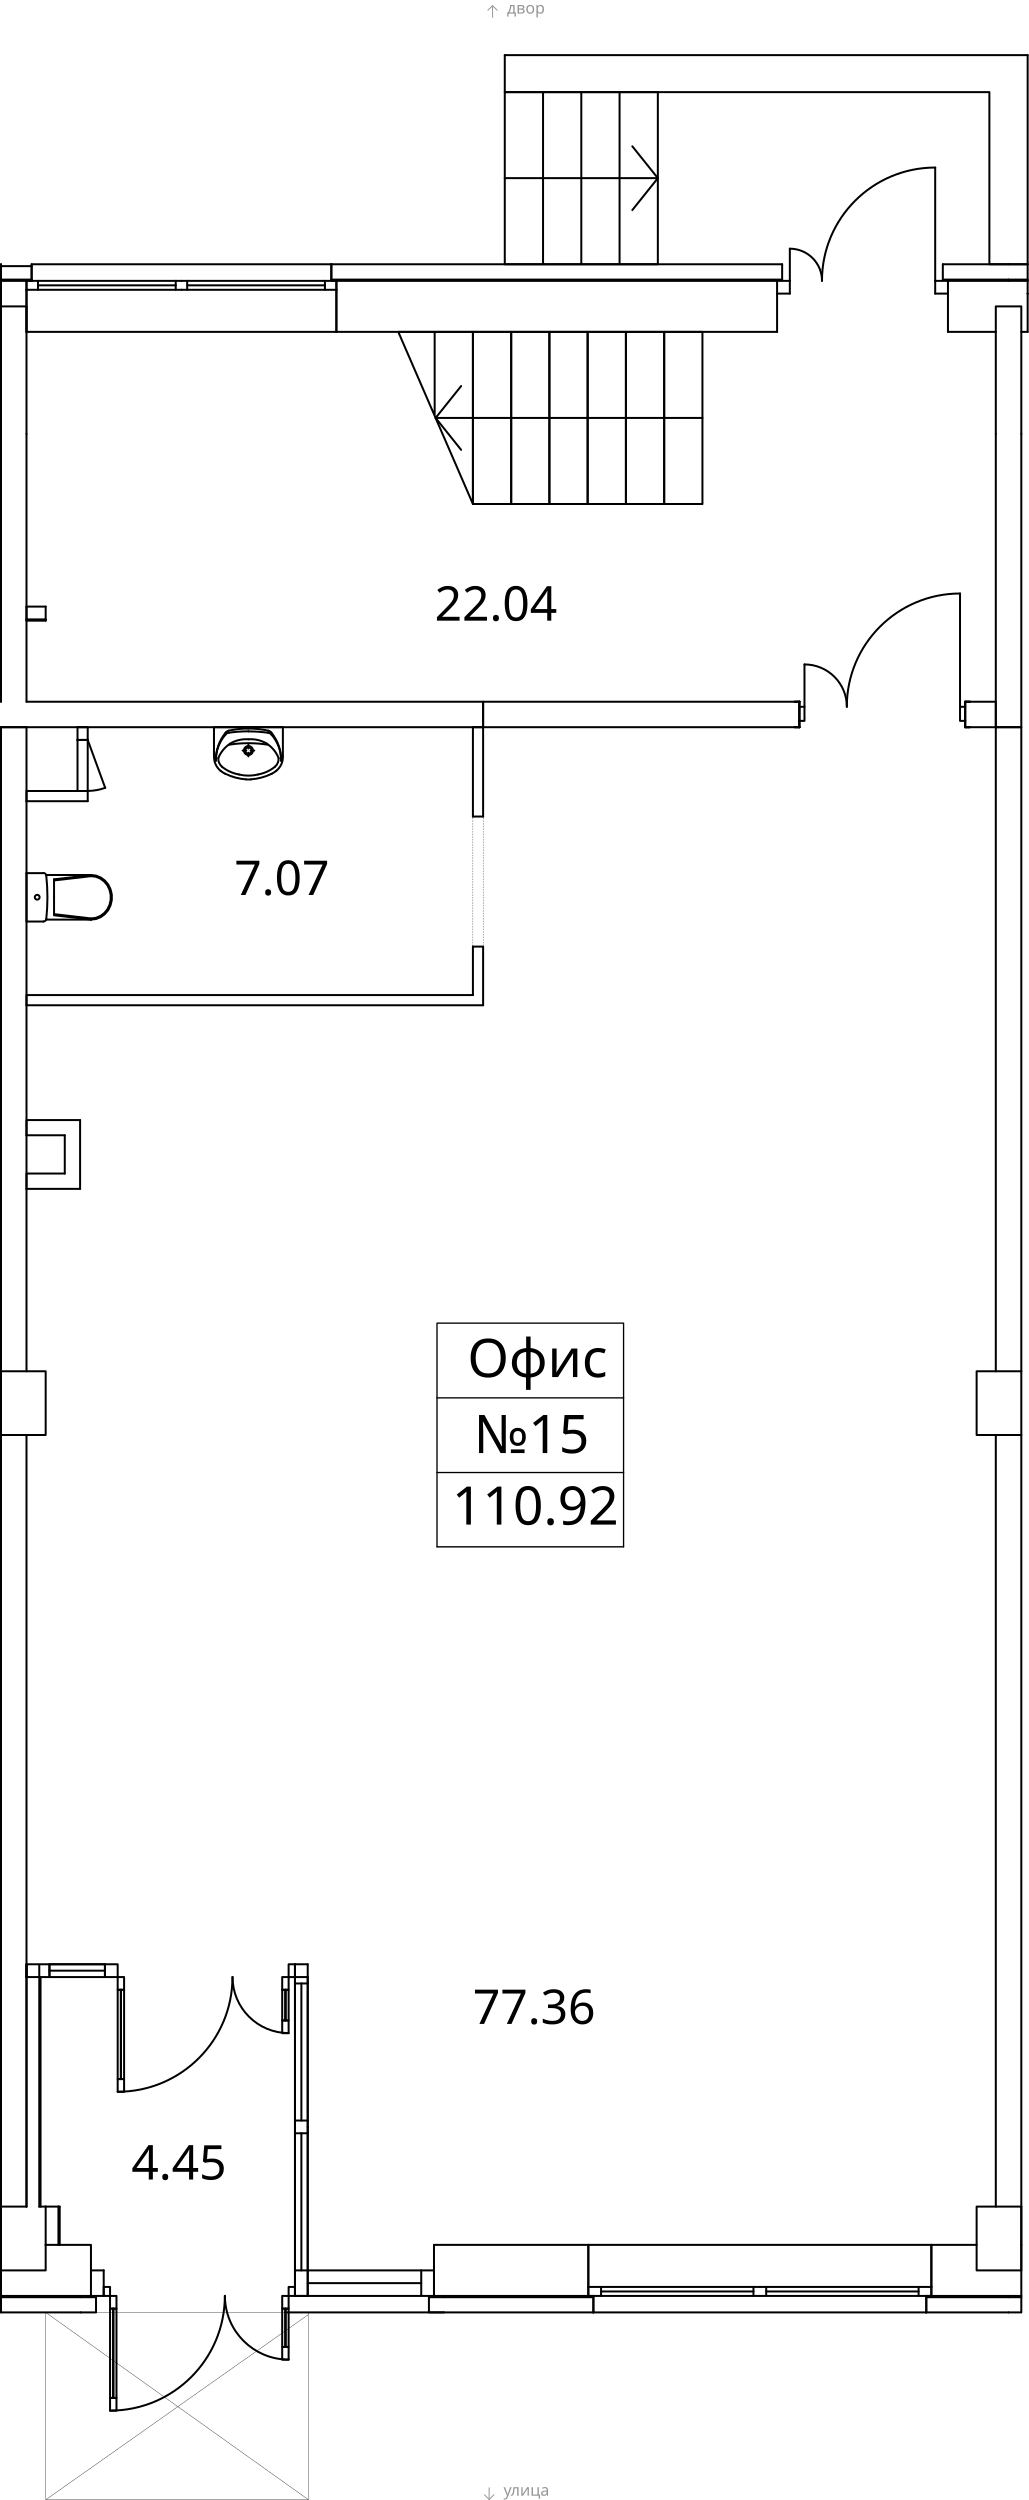
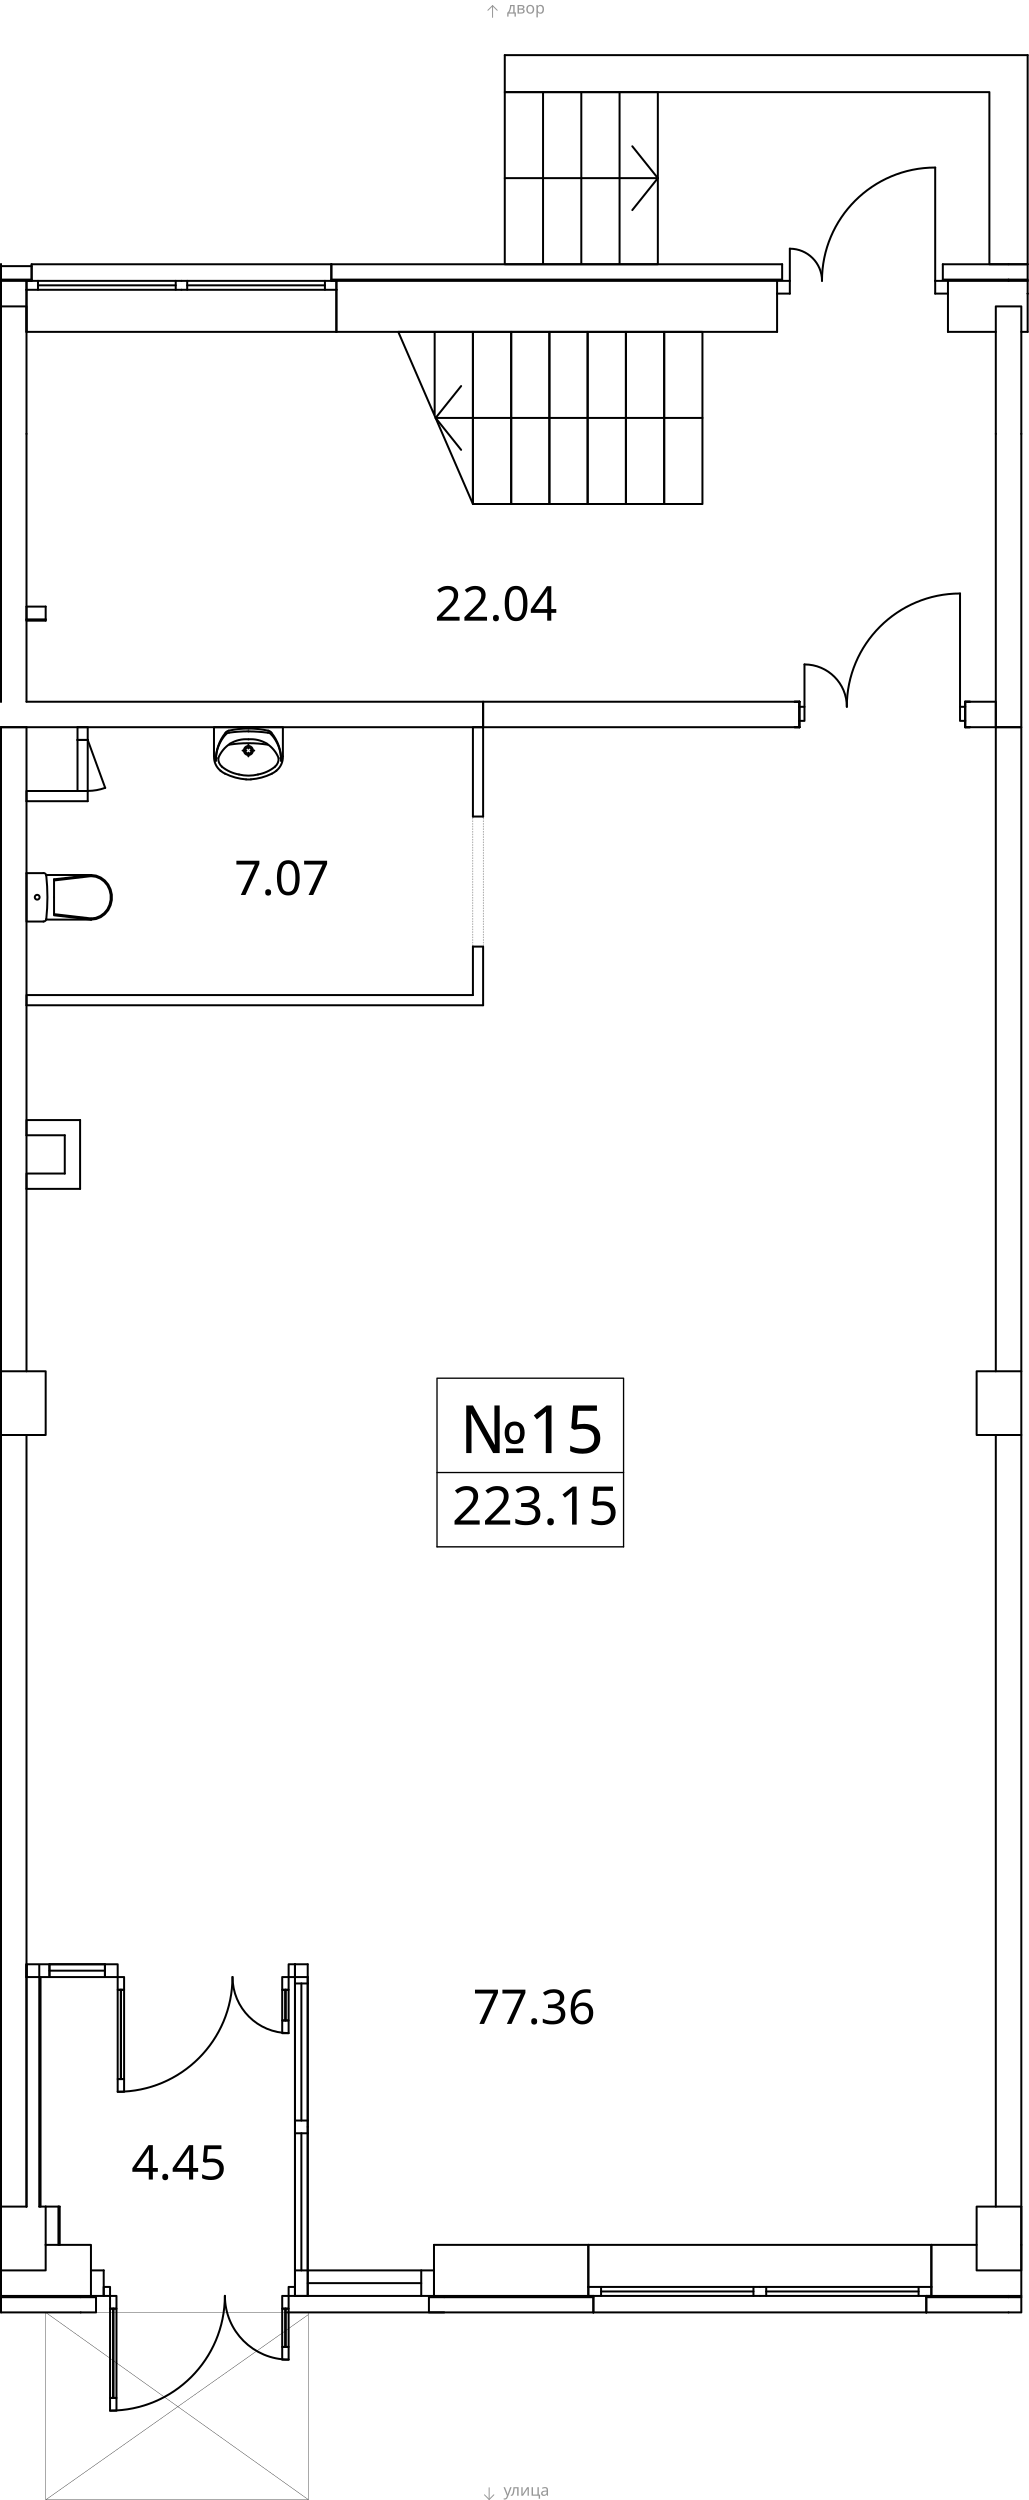
<svg xmlns="http://www.w3.org/2000/svg" id="_15_1" data-name="15_1" viewBox="0 0 771.99 1876.22">
  <defs>
-     <style>.cls-1{isolation:isolate;font-size:12px;fill:#969696;}.cls-1,.cls-7,.cls-9{font-family:PTSans-Regular, PT Sans;}.cls-2{letter-spacing:-0.01em;}.cls-3,.cls-4,.cls-5,.cls-6,.cls-8{fill:none;stroke-linecap:round;stroke-linejoin:round;}.cls-3{stroke:#969696;stroke-width:0.75px;}.cls-4,.cls-5,.cls-6,.cls-8{stroke:#000;}.cls-4,.cls-5{stroke-width:0.25px;}.cls-5{stroke-dasharray:0.99 0.99;}.cls-6{stroke-width:1.5px;}.cls-7{font-size:40px;}.cls-9{font-size:36px;}</style>
+     <style>.cls-1{isolation:isolate;font-size:12px;fill:#969696;}.cls-1,.cls-10,.cls-7,.cls-8{font-family:PTSans-Regular, PT Sans;}.cls-2{letter-spacing:-0.01em;}.cls-3,.cls-4,.cls-5,.cls-6,.cls-9{fill:none;stroke-linecap:round;stroke-linejoin:round;}.cls-3{stroke:#969696;stroke-width:0.75px;}.cls-4,.cls-5,.cls-6,.cls-9{stroke:#000;}.cls-4,.cls-5{stroke-width:0.25px;}.cls-5{stroke-dasharray:0.99 0.99;}.cls-6{stroke-width:1.5px;}.cls-7{font-size:50px;}.cls-8{font-size:40px;}.cls-10{font-size:36px;}</style>
  </defs>
  <text class="cls-1" transform="translate(377.86 1873.03)">
    <tspan class="cls-2">у</tspan>
    <tspan x="5.42" y="0">лица</tspan>
  </text>
  <line class="cls-3" x1="367.1" y1="1875.85" x2="367.1" y2="1867.05" />
  <polyline class="cls-3" points="363.6 1872.35 367.1 1875.85 370.6 1872.35" />
  <text class="cls-1" transform="translate(380.42 10.2)">двор</text>
  <line class="cls-3" x1="369.66" y1="4.22" x2="369.66" y2="13.02" />
  <polyline class="cls-3" points="373.16 7.72 369.66 4.22 366.16 7.72" />
  <line class="cls-4" x1="354.9" y1="610.39" x2="354.9" y2="610.89" />
  <line class="cls-5" x1="354.9" y1="611.88" x2="354.9" y2="718.56" />
  <line class="cls-4" x1="354.9" y1="719.06" x2="354.9" y2="719.56" />
  <line class="cls-4" x1="362.59" y1="610.39" x2="362.59" y2="610.89" />
  <line class="cls-5" x1="362.59" y1="611.88" x2="362.59" y2="718.56" />
  <line class="cls-4" x1="362.59" y1="719.06" x2="362.59" y2="719.56" />
  <line class="cls-6" x1="756.91" y1="1724.01" x2="766.48" y2="1724.01" />
  <line class="cls-6" x1="756.91" y1="1723.05" x2="766.48" y2="1723.05" />
  <polyline class="cls-6" points="756.91 1735.45 766.48 1735.45 766.48 1656.04" />
  <line class="cls-6" x1="766.48" y1="1684.76" x2="766.48" y2="1684.76" />
  <line class="cls-6" x1="695.17" y1="1724.01" x2="756.91" y2="1724.01" />
  <line class="cls-6" x1="333.35" y1="1724.01" x2="445.33" y2="1724.01" />
  <line class="cls-6" x1="698.97" y1="1723.05" x2="756.91" y2="1723.05" />
  <line class="cls-6" x1="325.7" y1="1723.05" x2="441.53" y2="1723.05" />
  <line class="cls-6" x1="441.53" y1="1716.31" x2="441.53" y2="1684.76" />
  <line class="cls-6" x1="445.33" y1="1735.45" x2="445.33" y2="1724.01" />
  <line class="cls-6" x1="441.53" y1="1723.05" x2="441.53" y2="1716.31" />
  <line class="cls-6" x1="698.97" y1="1716.31" x2="698.97" y2="1684.76" />
  <line class="cls-6" x1="695.17" y1="1735.45" x2="695.17" y2="1724.01" />
  <line class="cls-6" x1="698.97" y1="1723.05" x2="698.97" y2="1716.31" />
  <line class="cls-6" x1="215.42" y1="1735.45" x2="445.33" y2="1735.45" />
  <line class="cls-6" x1="695.17" y1="1735.45" x2="756.91" y2="1735.45" />
  <line class="cls-6" x1="732.95" y1="1684.76" x2="698.97" y2="1684.76" />
  <line class="cls-6" x1="441.53" y1="1684.76" x2="325.7" y2="1684.76" />
  <line class="cls-6" x1="325.7" y1="1723.05" x2="325.7" y2="1684.76" />
  <line class="cls-6" x1="695.17" y1="1735.45" x2="445.33" y2="1735.45" />
  <line class="cls-6" x1="698.97" y1="1684.76" x2="441.53" y2="1684.76" />
  <polyline class="cls-6" points="698.97 1723.05 689.39 1723.05 689.39 1716.31 698.97 1716.31" />
  <polyline class="cls-6" points="570.27 1716.31 575.03 1716.31 575.03 1723.05 570.27 1723.05" />
  <line class="cls-6" x1="689.4" y1="1719.7" x2="575.03" y2="1719.7" />
  <line class="cls-6" x1="689.4" y1="1723.05" x2="575.03" y2="1723.05" />
  <line class="cls-6" x1="575.03" y1="1716.31" x2="689.4" y2="1716.31" />
  <polyline class="cls-6" points="570.27 1723.05 565.46 1723.05 565.46 1716.31 570.27 1716.31" />
  <polyline class="cls-6" points="441.53 1716.31 451.1 1716.31 451.1 1723.05 441.53 1723.05" />
  <line class="cls-6" x1="565.46" y1="1719.7" x2="451.1" y2="1719.7" />
  <line class="cls-6" x1="565.46" y1="1723.05" x2="451.1" y2="1723.05" />
  <line class="cls-6" x1="451.1" y1="1716.31" x2="565.46" y2="1716.31" />
  <polyline class="cls-6" points="698.97 1716.31 698.97 1723.05 698.97 1716.31" />
  <polyline class="cls-6" points="698.97 1723.05 695.17 1723.05 698.97 1723.05" />
  <polyline class="cls-6" points="695.17 1735.45 695.17 1724.01 695.17 1723.05" />
  <line class="cls-6" x1="698.97" y1="1716.31" x2="698.97" y2="1684.76" />
  <polyline class="cls-6" points="441.53 1716.31 441.53 1723.05 441.53 1716.31" />
  <polyline class="cls-6" points="441.53 1723.05 445.33 1723.05 441.53 1723.05" />
  <polyline class="cls-6" points="445.33 1735.45 445.33 1724.01 445.33 1723.05" />
  <line class="cls-6" x1="441.53" y1="1716.31" x2="441.53" y2="1684.76" />
  <line class="cls-6" x1="0.75" y1="1724.01" x2="60.56" y2="1724.01" />
  <line class="cls-6" x1="0.75" y1="1723.05" x2="68.26" y2="1723.05" />
  <line class="cls-6" x1="0.75" y1="1735.45" x2="60.56" y2="1735.45" />
  <polyline class="cls-6" points="68.26 1723.05 68.26 1684.76 34.28 1684.76" />
  <line class="cls-6" x1="0.75" y1="1684.76" x2="0.75" y2="1684.76" />
  <line class="cls-6" x1="68.26" y1="1723.05" x2="77.83" y2="1723.05" />
  <line class="cls-6" x1="77.83" y1="1703.9" x2="68.26" y2="1703.9" />
  <polyline class="cls-6" points="221.37 1723.05 230.94 1723.05 230.94 1703.9 221.37 1703.9" />
  <polyline class="cls-6" points="325.7 1703.9 316.13 1703.9 316.13 1723.05 325.7 1723.05" />
  <line class="cls-6" x1="230.94" y1="1713.47" x2="316.13" y2="1713.47" />
  <line class="cls-6" x1="230.94" y1="1723.05" x2="316.13" y2="1723.05" />
  <line class="cls-6" x1="316.13" y1="1703.9" x2="230.94" y2="1703.9" />
  <polyline class="cls-6" points="325.7 1703.9 325.7 1723.05 325.7 1703.9" />
  <path class="cls-6" d="M82.62,1837.49a86.13,86.13,0,0,0,86.13-86.12" transform="translate(0 -28.35)" />
  <path class="cls-6" d="M168.8,1751.37a47.82,47.82,0,0,0,47.83,47.83" transform="translate(0 -28.35)" />
  <polyline class="cls-6" points="82.59 1732.62 84.98 1732.62 84.98 1799.63 82.59 1799.63 82.59 1732.62" />
  <polyline class="cls-6" points="84.98 1732.62 87.41 1732.62 87.41 1799.63 84.98 1799.63 84.98 1732.62" />
  <polyline class="cls-6" points="216.61 1761.34 216.61 1732.62 214.23 1732.62 214.23 1761.34 216.61 1761.34" />
  <polyline class="cls-6" points="214.23 1761.34 214.23 1732.62 211.79 1732.62 211.79 1761.34 214.23 1761.34" />
  <polyline class="cls-6" points="216.61 1716.31 216.61 1723.05 221.37 1723.05 221.37 1716.31 216.61 1716.31" />
  <polyline class="cls-6" points="77.83 1716.31 77.83 1723.05 82.59 1723.05 82.59 1716.31 77.83 1716.31" />
  <polyline class="cls-6" points="82.59 1809.2 82.59 1799.63 87.41 1799.63 87.41 1809.2 82.59 1809.2" />
  <polyline class="cls-6" points="87.41 1723.05 87.41 1732.62 82.59 1732.62 82.59 1723.05 87.41 1723.05" />
  <line class="cls-6" x1="84.98" y1="1799.62" x2="84.98" y2="1732.62" />
  <polyline class="cls-6" points="216.61 1770.91 216.61 1761.34 211.79 1761.34 211.79 1770.91 216.61 1770.91" />
  <polyline class="cls-6" points="211.79 1723.05 211.79 1732.62 216.61 1732.62 216.61 1723.05 211.79 1723.05" />
  <line class="cls-6" x1="214.23" y1="1761.34" x2="214.23" y2="1732.62" />
  <polyline class="cls-6" points="221.37 1703.9 221.37 1716.31 221.37 1723.05 221.37 1716.31" />
  <polyline class="cls-6" points="77.83 1703.9 77.83 1716.31 77.83 1723.05 77.83 1716.31" />
  <polyline class="cls-6" points="527.17 249.07 527.17 378.27 498.46 378.27 498.46 249.07 527.17 249.07" />
  <polyline class="cls-6" points="498.46 249.07 498.46 378.27 469.74 378.27 469.74 249.07 498.46 249.07" />
  <polyline class="cls-6" points="469.74 249.07 469.74 378.27 441.02 378.27 441.02 249.07 469.74 249.07" />
  <polyline class="cls-6" points="441.02 249.07 441.02 378.27 412.31 378.27 412.31 249.07 441.02 249.07" />
  <polyline class="cls-6" points="412.31 249.07 412.31 378.27 383.64 378.27 383.64 249.07 412.31 249.07" />
  <polyline class="cls-6" points="383.64 249.07 383.64 378.27 354.92 378.27 354.92 249.07 383.64 249.07" />
  <polyline class="cls-6" points="354.92 249.07 354.92 378.27 298.91 249.07 326.21 249.07 326.21 311.97 326.21 249.07 354.92 249.07" />
  <polyline class="cls-6" points="527.17 313.65 498.46 313.65 326.92 313.65 346.06 289.74" />
  <line class="cls-6" x1="346.06" y1="337.6" x2="326.92" y2="313.65" />
  <polyline class="cls-6" points="464.98 198.32 493.7 198.32 493.7 69.12 464.98 69.12 464.98 198.32 464.98 69.12 436.26 69.12 436.26 198.32 436.26 69.12 407.55 69.12 407.55 198.32 378.83 198.32 378.83 69.12 407.55 69.12 407.55 198.32 436.26 198.32 464.98 198.32" />
  <polyline class="cls-6" points="378.83 133.7 407.55 133.7 464.98 133.7 493.7 133.7 474.55 157.65" />
  <line class="cls-6" x1="474.55" y1="109.79" x2="493.7" y2="133.7" />
  <line class="cls-6" x1="0.75" y1="545.76" x2="19.89" y2="545.76" />
  <line class="cls-6" x1="0.75" y1="526.62" x2="0.75" y2="526.62" />
  <polyline class="cls-6" points="0.75 601.27 0.75 601.27 0.75 593.62 0.75 593.62" />
  <line class="cls-6" x1="354.92" y1="612.82" x2="362.57" y2="612.82" />
  <polyline class="cls-6" points="354.92 710.41 362.57 710.41 362.57 754.42" />
  <polyline class="cls-6" points="362.57 612.82 362.57 545.76 354.92 545.76 354.92 612.82" />
  <line class="cls-6" x1="354.92" y1="710.41" x2="354.92" y2="746.78" />
  <polyline class="cls-6" points="65.83 555.33 62.03 555.33 58.18 555.33" />
  <polyline class="cls-6" points="65.83 593.62 62.03 593.62 58.18 593.62" />
  <line class="cls-6" x1="58.18" y1="545.76" x2="58.18" y2="555.33" />
  <line class="cls-6" x1="65.83" y1="601.27" x2="65.83" y2="593.62" />
  <polyline class="cls-6" points="65.83 555.33 65.83 545.76 58.18 545.76" />
  <line class="cls-6" x1="65.83" y1="593.62" x2="65.83" y2="555.33" />
  <line class="cls-6" x1="58.18" y1="593.62" x2="58.18" y2="555.33" />
  <path class="cls-6" d="M65.86,621.92a38.14,38.14,0,0,0,13.08-2.31" transform="translate(0 -28.35)" />
  <line class="cls-6" x1="65.83" y1="555.33" x2="78.95" y2="591.29" />
  <polyline class="cls-6" points="58.18 593.62 62.03 593.62 65.83 593.62 62.03 593.62" />
  <polyline class="cls-6" points="58.18 555.33 62.03 555.33 65.83 555.33 62.03 555.33" />
  <polyline class="cls-6" points="58.18 593.62 19.89 593.62 19.89 601.27" />
  <polyline class="cls-6" points="65.83 601.27 58.18 601.27 19.89 601.27" />
  <polyline class="cls-6" points="19.89 545.76 362.57 545.76 362.57 526.62 19.89 526.62" />
  <polyline class="cls-6" points="724.34 530.47 724.34 526.62 727.89 526.62" />
  <polyline class="cls-6" points="724.34 545.76 724.34 541 724.34 545.76 727.89 545.76" />
  <line class="cls-6" x1="724.34" y1="541" x2="724.34" y2="530.46" />
  <polyline class="cls-6" points="599.9 530.47 599.9 526.62 596.36 526.62" />
  <polyline class="cls-6" points="599.9 545.76 599.9 541 599.9 545.76 596.36 545.76" />
  <line class="cls-6" x1="599.9" y1="541" x2="599.9" y2="530.46" />
  <line class="cls-6" x1="362.57" y1="545.76" x2="599.9" y2="545.76" />
  <polyline class="cls-6" points="724.34 545.76 747.34 545.76 747.34 526.62 724.34 526.62" />
  <polyline class="cls-6" points="599.9 526.62 362.57 526.62 362.57 545.76" />
  <line class="cls-6" x1="599.9" y1="545.76" x2="600.05" y2="545.76" />
  <line class="cls-6" x1="600.1" y1="545.76" x2="600.16" y2="545.76" />
  <line class="cls-6" x1="599.9" y1="526.62" x2="600.05" y2="526.62" />
  <line class="cls-6" x1="600.1" y1="526.62" x2="600.16" y2="526.62" />
  <path class="cls-6" d="M720.52,473.77a85,85,0,0,0-85,85" transform="translate(0 -28.35)" />
  <path class="cls-6" d="M635.56,558.79A31.78,31.78,0,0,0,603.78,527" transform="translate(0 -28.35)" />
  <polyline class="cls-6" points="599.9 541 603.75 541 603.75 530.47 599.9 530.47 599.9 541" />
  <polyline class="cls-6" points="724.34 530.47 720.49 530.47 720.49 541 724.34 541 724.34 530.47" />
  <line class="cls-6" x1="720.49" y1="530.46" x2="720.49" y2="445.43" />
  <line class="cls-6" x1="603.75" y1="530.46" x2="603.75" y2="498.66" />
  <polyline class="cls-6" points="599.9 530.47 599.9 541 599.9 530.47" />
  <polyline class="cls-6" points="599.9 541 599.9 545.76 599.9 541" />
  <line class="cls-6" x1="599.9" y1="530.46" x2="599.9" y2="526.62" />
  <polyline class="cls-6" points="599.9 545.76 596.36 545.76 599.9 545.76 599.9 541" />
  <polyline class="cls-6" points="599.9 530.47 599.9 526.62 596.36 526.62 599.9 526.62" />
  <polyline class="cls-6" points="724.34 530.47 724.34 541 724.34 530.47" />
  <polyline class="cls-6" points="724.34 541 724.34 545.76 724.34 541" />
  <line class="cls-6" x1="724.34" y1="530.46" x2="724.34" y2="526.62" />
  <polyline class="cls-6" points="724.34 545.76 727.89 545.76 724.34 545.76 724.34 541" />
  <polyline class="cls-6" points="724.34 530.47 724.34 526.62 727.89 526.62 724.34 526.62" />
  <polyline class="cls-6" points="0.75 555.33 0.75 555.33 0.75 555.33" />
  <polyline class="cls-6" points="0.75 593.62 0.75 593.62 0.75 593.62" />
  <line class="cls-6" x1="0.75" y1="746.78" x2="0.75" y2="601.27" />
  <polyline class="cls-6" points="0.75 555.33 0.75 545.76 0.75 545.76" />
  <line class="cls-6" x1="0.75" y1="593.62" x2="0.75" y2="555.33" />
  <line class="cls-6" x1="0.75" y1="593.62" x2="0.75" y2="593.62" />
  <polyline class="cls-6" points="0.75 593.62 0.75 593.62 0.75 593.62" />
  <line class="cls-6" x1="0.75" y1="555.33" x2="0.75" y2="555.33" />
  <polyline class="cls-6" points="0.75 555.33 0.75 555.33 0.75 555.33" />
  <line class="cls-6" x1="771.24" y1="209.82" x2="756.91" y2="209.82" />
  <line class="cls-6" x1="771.24" y1="210.78" x2="756.91" y2="210.78" />
  <line class="cls-6" x1="771.24" y1="220.35" x2="771.24" y2="249.07" />
  <line class="cls-6" x1="771.24" y1="198.32" x2="771.24" y2="209.82" />
  <line class="cls-6" x1="771.24" y1="210.78" x2="771.24" y2="220.35" />
  <line class="cls-6" x1="771.24" y1="198.32" x2="756.91" y2="198.32" />
  <line class="cls-6" x1="766.48" y1="249.07" x2="771.24" y2="249.07" />
  <line class="cls-6" x1="771.24" y1="210.78" x2="771.24" y2="210.78" />
  <line class="cls-6" x1="771.24" y1="220.35" x2="771.24" y2="220.35" />
  <line class="cls-6" x1="0.75" y1="746.78" x2="0.75" y2="746.78" />
  <polyline class="cls-6" points="0.75 754.42 0.75 754.42 0.75 746.78" />
  <polyline class="cls-6" points="362.57 754.42 354.92 754.42 19.89 754.42" />
  <polyline class="cls-6" points="354.92 746.78 19.89 746.78 19.89 754.42" />
  <line class="cls-6" x1="19.89" y1="852.02" x2="48.61" y2="852.02" />
  <polyline class="cls-6" points="60.11 840.58 19.89 840.58 19.89 852.02" />
  <line class="cls-6" x1="48.61" y1="852.02" x2="48.61" y2="880.74" />
  <polyline class="cls-6" points="60.11 840.58 60.11 852.02 60.11 892.24" />
  <polyline class="cls-6" points="48.61 880.74 19.89 880.74 19.89 892.24" />
  <polyline class="cls-6" points="60.11 892.24 48.61 892.24 19.89 892.24" />
  <line class="cls-6" x1="0.75" y1="1483.74" x2="0.75" y2="1656.04" />
  <line class="cls-6" x1="0.75" y1="1483.74" x2="0.75" y2="1656.04" />
  <line class="cls-6" x1="0.75" y1="1656.04" x2="0.75" y2="1483.74" />
  <line class="cls-6" x1="29.47" y1="1656.04" x2="29.47" y2="1483.74" />
  <line class="cls-6" x1="19.89" y1="1483.74" x2="19.89" y2="1656.04" />
  <line class="cls-6" x1="30.43" y1="1656.04" x2="30.43" y2="1483.74" />
  <line class="cls-6" x1="747.34" y1="545.76" x2="747.34" y2="1029.13" />
  <line class="cls-6" x1="747.34" y1="1076.94" x2="747.34" y2="1656.04" />
  <line class="cls-6" x1="766.48" y1="1656.04" x2="766.48" y2="1076.94" />
  <polyline class="cls-6" points="766.48 1029.13 766.48 545.76 747.34 545.76" />
  <line class="cls-6" x1="0.75" y1="464.83" x2="0.75" y2="464.83" />
  <line class="cls-6" x1="0.75" y1="455.25" x2="0.75" y2="455.25" />
  <line class="cls-6" x1="0.75" y1="465.79" x2="0.75" y2="464.83" />
  <line class="cls-6" x1="0.75" y1="464.83" x2="0.75" y2="455.25" />
  <line class="cls-6" x1="0.75" y1="465.79" x2="0.75" y2="465.79" />
  <line class="cls-6" x1="0.75" y1="465.79" x2="0.75" y2="464.83" />
  <line class="cls-6" x1="0.75" y1="464.83" x2="0.75" y2="455.25" />
  <line class="cls-6" x1="0.75" y1="1656.04" x2="0.75" y2="1684.76" />
  <line class="cls-6" x1="0.75" y1="1656.04" x2="0.75" y2="1684.76" />
  <line class="cls-6" x1="0.75" y1="1684.76" x2="0.75" y2="1656.04" />
  <line class="cls-6" x1="0.75" y1="1656.04" x2="0.75" y2="1656.04" />
  <line class="cls-6" x1="0.75" y1="1656.04" x2="0.75" y2="1656.04" />
  <line class="cls-6" x1="19.89" y1="464.83" x2="34.28" y2="464.83" />
  <line class="cls-6" x1="19.89" y1="465.79" x2="34.28" y2="465.79" />
  <line class="cls-6" x1="34.28" y1="465.79" x2="34.28" y2="464.83" />
  <line class="cls-6" x1="34.28" y1="464.83" x2="34.28" y2="455.25" />
  <line class="cls-6" x1="34.28" y1="455.25" x2="19.89" y2="455.25" />
  <line class="cls-6" x1="19.89" y1="465.79" x2="19.89" y2="464.83" />
  <line class="cls-6" x1="19.89" y1="464.83" x2="19.89" y2="455.25" />
  <line class="cls-6" x1="43.85" y1="1684.76" x2="43.85" y2="1656.04" />
  <line class="cls-6" x1="34.28" y1="1656.04" x2="34.28" y2="1684.76" />
  <line class="cls-6" x1="44.81" y1="1684.76" x2="44.81" y2="1656.04" />
  <line class="cls-6" x1="44.81" y1="1656.04" x2="43.85" y2="1656.04" />
  <line class="cls-6" x1="43.85" y1="1656.04" x2="34.28" y2="1656.04" />
  <line class="cls-6" x1="0.75" y1="545.76" x2="0.75" y2="1029.13" />
  <line class="cls-6" x1="0.75" y1="1076.94" x2="0.75" y2="1656.04" />
  <line class="cls-6" x1="19.89" y1="1656.04" x2="19.89" y2="1076.94" />
  <polyline class="cls-6" points="19.89 1029.13 19.89 545.76 0.75 545.76" />
  <line class="cls-6" x1="0.75" y1="1483.74" x2="0.75" y2="1474.17" />
  <polyline class="cls-6" points="0.75 1483.74 0.75 1483.74 0.75 1474.17 0.75 1474.17" />
  <line class="cls-6" x1="0.75" y1="1483.74" x2="0.75" y2="1483.74" />
  <polyline class="cls-6" points="0.75 1474.17 0.75 1483.74 0.75 1483.74 0.75 1474.17 0.75 1474.17 0.75 1474.17 0.75 1483.74" />
  <line class="cls-6" x1="0.75" y1="1478.98" x2="0.75" y2="1478.98" />
  <line class="cls-6" x1="0.75" y1="1474.17" x2="0.75" y2="1474.17" />
  <polyline class="cls-6" points="0.75 1474.17 0.75 1483.74 0.75 1474.17" />
  <line class="cls-6" x1="221.37" y1="1483.74" x2="221.37" y2="1474.17" />
  <line class="cls-6" x1="19.89" y1="1483.74" x2="19.89" y2="1474.17" />
  <line class="cls-6" x1="230.94" y1="1474.17" x2="221.37" y2="1474.17" />
  <path class="cls-6" d="M174.52,1512.06a42.11,42.11,0,0,0,42.11,42.11" transform="translate(0 -28.35)" />
  <path class="cls-6" d="M88.34,1598.19a86.13,86.13,0,0,0,86.13-86.13" transform="translate(0 -28.35)" />
  <polyline class="cls-6" points="37.11 1483.74 37.11 1474.17 78.75 1474.17 78.75 1483.74 37.11 1483.74" />
  <polyline class="cls-6" points="216.61 1516.31 216.61 1493.31 214.23 1493.31 214.23 1516.31 216.61 1516.31" />
  <polyline class="cls-6" points="214.23 1516.31 214.23 1493.31 211.79 1493.31 211.79 1516.31 214.23 1516.31" />
  <polyline class="cls-6" points="88.32 1493.31 90.75 1493.31 90.75 1560.32 88.32 1560.32 88.32 1493.31" />
  <polyline class="cls-6" points="90.75 1493.31 93.13 1493.31 93.13 1560.32 90.75 1560.32 90.75 1493.31" />
  <line class="cls-6" x1="29.47" y1="1483.74" x2="19.89" y2="1483.74" />
  <polyline class="cls-6" points="29.47 1474.17 29.47 1483.74 37.11 1483.74 37.11 1474.17 29.47 1474.17 19.89 1474.17 19.89 1483.74" />
  <polyline class="cls-6" points="88.32 1474.17 88.32 1483.74 78.75 1483.74 78.75 1474.17 88.32 1474.17" />
  <polyline class="cls-6" points="221.37 1474.17 221.37 1483.74 216.61 1483.74 216.61 1474.17 221.37 1474.17" />
  <line class="cls-6" x1="37.11" y1="1478.98" x2="78.75" y2="1478.98" />
  <line class="cls-6" x1="78.75" y1="1474.17" x2="37.11" y2="1474.17" />
  <polyline class="cls-6" points="216.61 1525.88 216.61 1516.31 211.79 1516.31 211.79 1525.88 216.61 1525.88" />
  <polyline class="cls-6" points="211.79 1483.74 211.79 1493.31 216.61 1493.31 216.61 1483.74 211.79 1483.74" />
  <line class="cls-6" x1="214.23" y1="1516.31" x2="214.23" y2="1493.31" />
  <polyline class="cls-6" points="88.32 1569.89 88.32 1560.32 93.13 1560.32 93.13 1569.89 88.32 1569.89" />
  <polyline class="cls-6" points="93.13 1483.74 93.13 1493.31 88.32 1493.31 88.32 1483.74 93.13 1483.74" />
  <line class="cls-6" x1="90.75" y1="1560.32" x2="90.75" y2="1493.31" />
  <polyline class="cls-6" points="19.89 1474.17 19.89 1483.74 19.89 1474.17" />
  <polyline class="cls-6" points="221.37 1474.17 221.37 1483.74 221.37 1474.17" />
  <line class="cls-6" x1="221.37" y1="1723.05" x2="230.94" y2="1723.05" />
  <polyline class="cls-6" points="221.37 1483.74 230.94 1483.74 230.94 1474.17" />
  <line class="cls-6" x1="221.37" y1="1483.74" x2="221.37" y2="1723.05" />
  <line class="cls-6" x1="230.94" y1="1483.74" x2="230.94" y2="1723.05" />
  <line class="cls-6" x1="221.37" y1="1483.74" x2="221.37" y2="1488.55" />
  <line class="cls-6" x1="221.37" y1="1488.55" x2="230.94" y2="1488.55" />
  <line class="cls-6" x1="230.94" y1="1488.55" x2="230.94" y2="1483.74" />
  <line class="cls-6" x1="230.94" y1="1596.23" x2="230.94" y2="1591.42" />
  <line class="cls-6" x1="230.94" y1="1591.42" x2="221.37" y2="1591.42" />
  <line class="cls-6" x1="221.37" y1="1591.42" x2="221.37" y2="1596.23" />
  <line class="cls-6" x1="226.18" y1="1488.55" x2="226.18" y2="1591.42" />
  <line class="cls-6" x1="221.37" y1="1488.55" x2="221.37" y2="1591.42" />
  <line class="cls-6" x1="230.94" y1="1591.42" x2="230.94" y2="1488.55" />
  <line class="cls-6" x1="221.37" y1="1596.23" x2="221.37" y2="1600.99" />
  <line class="cls-6" x1="221.37" y1="1600.99" x2="230.94" y2="1600.99" />
  <line class="cls-6" x1="230.94" y1="1600.99" x2="230.94" y2="1596.23" />
  <line class="cls-6" x1="226.18" y1="1600.99" x2="226.18" y2="1703.9" />
  <line class="cls-6" x1="221.37" y1="1600.99" x2="221.37" y2="1703.9" />
  <line class="cls-6" x1="230.94" y1="1703.9" x2="230.94" y2="1600.99" />
  <line class="cls-6" x1="586.99" y1="209.82" x2="248.67" y2="209.82" />
  <line class="cls-6" x1="756.91" y1="209.82" x2="707.58" y2="209.82" />
  <line class="cls-6" x1="23.74" y1="209.82" x2="0.75" y2="209.82" />
  <line class="cls-6" x1="583.19" y1="210.78" x2="252.46" y2="210.78" />
  <line class="cls-6" x1="756.91" y1="210.78" x2="711.43" y2="210.78" />
  <line class="cls-6" x1="19.89" y1="210.78" x2="0.75" y2="210.78" />
  <line class="cls-6" x1="0.75" y1="217.47" x2="0.75" y2="249.07" />
  <line class="cls-6" x1="0.75" y1="199.74" x2="0.75" y2="209.82" />
  <line class="cls-6" x1="0.75" y1="210.78" x2="0.75" y2="217.47" />
  <line class="cls-6" x1="0.75" y1="199.74" x2="23.74" y2="199.74" />
  <line class="cls-6" x1="19.89" y1="217.47" x2="19.89" y2="249.07" />
  <line class="cls-6" x1="23.74" y1="199.74" x2="23.74" y2="209.82" />
  <line class="cls-6" x1="19.89" y1="210.78" x2="19.89" y2="217.47" />
  <line class="cls-6" x1="252.46" y1="217.47" x2="252.46" y2="249.07" />
  <line class="cls-6" x1="248.67" y1="198.32" x2="248.67" y2="209.82" />
  <line class="cls-6" x1="252.46" y1="210.78" x2="252.46" y2="217.47" />
  <line class="cls-6" x1="711.43" y1="220.35" x2="711.43" y2="249.07" />
  <line class="cls-6" x1="707.58" y1="198.32" x2="707.58" y2="209.82" />
  <line class="cls-6" x1="711.43" y1="210.78" x2="711.43" y2="220.35" />
  <line class="cls-6" x1="583.19" y1="220.35" x2="583.19" y2="249.07" />
  <line class="cls-6" x1="586.99" y1="198.32" x2="586.99" y2="209.82" />
  <line class="cls-6" x1="583.19" y1="210.78" x2="583.19" y2="220.35" />
  <line class="cls-6" x1="252.46" y1="249.07" x2="583.19" y2="249.07" />
  <line class="cls-6" x1="711.43" y1="249.07" x2="747.34" y2="249.07" />
  <line class="cls-6" x1="756.91" y1="198.32" x2="707.58" y2="198.32" />
  <line class="cls-6" x1="586.99" y1="198.32" x2="248.67" y2="198.32" />
  <line class="cls-6" x1="0.75" y1="198.32" x2="0.75" y2="198.32" />
  <line class="cls-6" x1="0.75" y1="249.07" x2="0.75" y2="249.07" />
  <polyline class="cls-6" points="0.75 217.47 0.75 217.47 0.75 210.78 0.75 210.78" />
  <line class="cls-6" x1="0.75" y1="214.12" x2="0.75" y2="214.12" />
  <line class="cls-6" x1="0.75" y1="210.78" x2="0.75" y2="210.78" />
  <line class="cls-6" x1="0.75" y1="217.47" x2="0.75" y2="217.47" />
  <polyline class="cls-6" points="0.75 217.47 0.75 210.78 0.75 217.47" />
  <polyline class="cls-6" points="0.75 210.78 0.75 210.78 0.75 210.78" />
  <polyline class="cls-6" points="0.75 198.32 0.75 209.82 0.75 210.78" />
  <line class="cls-6" x1="0.75" y1="217.47" x2="0.75" y2="249.07" />
  <line class="cls-6" x1="248.67" y1="198.32" x2="23.74" y2="198.32" />
  <line class="cls-6" x1="252.46" y1="249.07" x2="19.89" y2="249.07" />
  <polyline class="cls-6" points="252.47 210.78 243.85 210.78 243.85 217.47 252.47 217.47" />
  <polyline class="cls-6" points="136.18 217.47 140.49 217.47 140.49 210.78 136.18 210.78" />
  <line class="cls-6" x1="243.85" y1="214.12" x2="140.48" y2="214.12" />
  <line class="cls-6" x1="243.85" y1="210.78" x2="140.48" y2="210.78" />
  <line class="cls-6" x1="140.48" y1="217.47" x2="243.85" y2="217.47" />
  <polyline class="cls-6" points="136.18 210.78 131.88 210.78 131.88 217.47 136.18 217.47" />
  <polyline class="cls-6" points="19.89 217.47 28.5 217.47 28.5 210.78 19.89 210.78" />
  <line class="cls-6" x1="131.87" y1="214.12" x2="28.5" y2="214.12" />
  <line class="cls-6" x1="131.87" y1="210.78" x2="28.5" y2="210.78" />
  <line class="cls-6" x1="28.5" y1="217.47" x2="131.87" y2="217.47" />
  <polyline class="cls-6" points="252.47 217.47 252.47 210.78 252.47 217.47" />
  <polyline class="cls-6" points="252.47 210.78 248.67 210.78 252.47 210.78" />
  <polyline class="cls-6" points="248.67 198.32 248.67 209.82 248.67 210.78" />
  <line class="cls-6" x1="252.46" y1="217.47" x2="252.46" y2="249.07" />
  <polyline class="cls-6" points="19.89 217.47 19.89 210.78 19.89 217.47" />
  <polyline class="cls-6" points="19.89 210.78 23.74 210.78 19.89 210.78" />
  <polyline class="cls-6" points="23.74 198.32 23.74 209.82 23.74 210.78" />
  <line class="cls-6" x1="19.89" y1="217.47" x2="19.89" y2="249.07" />
  <path class="cls-6" d="M701.88,154.09a85,85,0,0,0-85,85" transform="translate(0 -28.35)" />
  <path class="cls-6" d="M616.92,239.1A24.13,24.13,0,0,0,592.79,215" transform="translate(0 -28.35)" />
  <line class="cls-6" x1="583.19" y1="220.35" x2="592.76" y2="220.35" />
  <line class="cls-6" x1="592.76" y1="220.35" x2="592.76" y2="210.78" />
  <line class="cls-6" x1="592.76" y1="210.78" x2="583.19" y2="210.78" />
  <line class="cls-6" x1="711.43" y1="210.78" x2="701.85" y2="210.78" />
  <line class="cls-6" x1="701.85" y1="210.78" x2="701.85" y2="220.35" />
  <line class="cls-6" x1="701.85" y1="220.35" x2="711.43" y2="220.35" />
  <line class="cls-6" x1="701.85" y1="210.78" x2="701.85" y2="125.8" />
  <line class="cls-6" x1="592.76" y1="210.78" x2="592.76" y2="186.62" />
  <polyline class="cls-6" points="732.95 1076.94 766.48 1076.94 766.48 1029.13 732.95 1029.13 732.95 1076.94" />
  <polyline class="cls-6" points="0.75 1076.94 34.28 1076.94 34.28 1029.13 0.75 1029.13 0.75 1076.94" />
  <polyline class="cls-6" points="0.75 1684.76 0.75 1703.9 34.28 1703.9 34.28 1684.76" />
  <line class="cls-6" x1="34.28" y1="1656.04" x2="29.47" y2="1656.04" />
  <line class="cls-6" x1="19.89" y1="1656.04" x2="0.75" y2="1656.04" />
  <line class="cls-6" x1="0.75" y1="1656.04" x2="0.75" y2="1656.04" />
  <polyline class="cls-6" points="732.95 1703.9 766.48 1703.9 766.48 1656.04 732.95 1656.04 732.95 1703.9" />
  <polyline class="cls-6" points="60.56 1735.45 68.26 1735.45 72.06 1735.45 72.06 1724.01 68.26 1724.01 60.56 1724.01" />
  <polyline class="cls-6" points="333.35 1724.01 325.7 1724.01 321.9 1724.01 321.9 1735.45 325.7 1735.45 333.35 1735.45" />
  <polyline class="cls-6" points="0.75 1735.45 0.75 1735.45 0.75 1669.09" />
  <line class="cls-6" x1="0.75" y1="1724.01" x2="0.75" y2="1724.01" />
  <line class="cls-6" x1="34.63" y1="690.15" x2="68.41" y2="690.15" />
  <polyline class="cls-6" points="32.61 691.62 19.89 691.62 19.89 655.26" />
  <line class="cls-6" x1="40.56" y1="673.44" x2="40.56" y2="659.92" />
  <polyline class="cls-6" points="68.36 690.15 40.56 686.91 40.56 673.44" />
  <line class="cls-6" x1="68.36" y1="656.68" x2="40.56" y2="659.92" />
  <line class="cls-6" x1="68.36" y1="689.29" x2="40.56" y2="686.05" />
  <line class="cls-6" x1="68.36" y1="657.54" x2="40.56" y2="660.78" />
  <line class="cls-6" x1="34.63" y1="656.68" x2="68.41" y2="656.68" />
  <line class="cls-6" x1="19.89" y1="655.26" x2="32.61" y2="655.26" />
  <polyline class="cls-6" points="68.36 690.15 72.11 689.7 75.66 688.28 78.75 685.95 81.28 682.96 83 679.37 83.91 675.47 83.91 671.41 83 667.47 81.28 663.92 78.75 660.88 75.66 658.6 72.11 657.13 68.36 656.68" />
  <polyline class="cls-6" points="68.36 689.29 71.91 688.84 75.25 687.47 78.19 685.29 80.57 682.46 82.19 679.06 83.05 675.32 83.05 671.52 82.19 667.77 80.57 664.38 78.19 661.54 75.25 659.36 71.91 657.99 68.36 657.54" />
  <path class="cls-6" d="M34.73,718.07a154.45,154.45,0,0,0,0-32.6" transform="translate(0 -28.35)" />
  <path class="cls-6" d="M32.63,719.92a2.14,2.14,0,0,0,2.14-1.87" transform="translate(0 -28.35)" />
  <path class="cls-6" d="M34.77,685.45a2.13,2.13,0,0,0-2.14-1.9" transform="translate(0 -28.35)" />
  <path class="cls-6" d="M29.72,701.76a1.8,1.8,0,1,0-1.8,1.75,1.78,1.78,0,0,0,1.8-1.75" transform="translate(0 -28.35)" />
  <polyline class="cls-6" points="160.59 567.64 160.59 545.76 212.3 545.76 212.3 567.64" />
  <line class="cls-6" x1="194.58" y1="545.76" x2="178.32" y2="545.76" />
  <line class="cls-6" x1="190.78" y1="563.28" x2="188.04" y2="563.28" />
  <line class="cls-6" x1="186.42" y1="558.98" x2="186.42" y2="561.71" />
  <line class="cls-6" x1="184.85" y1="563.28" x2="182.07" y2="563.28" />
  <line class="cls-6" x1="186.42" y1="564.9" x2="186.42" y2="567.64" />
  <path class="cls-6" d="M172.75,586.45a23,23,0,0,0-8.93,10.88" transform="translate(0 -28.35)" />
  <path class="cls-6" d="M186.47,583.2a23,23,0,0,0-13.72,3.22" transform="translate(0 -28.35)" />
  <path class="cls-6" d="M209.12,597.33a22.93,22.93,0,0,0-8.92-10.88" transform="translate(0 -28.35)" />
  <path class="cls-6" d="M200.2,586.42a23,23,0,0,0-13.73-3.22" transform="translate(0 -28.35)" />
  <path class="cls-6" d="M169,609a42.54,42.54,0,0,0,15.69,4.27" transform="translate(0 -28.35)" />
  <path class="cls-6" d="M207.38,606.77A13.14,13.14,0,0,0,212.29,596" transform="translate(0 -28.35)" />
  <path class="cls-6" d="M184.69,613.29a24.3,24.3,0,0,0,3.62,0" transform="translate(0 -28.35)" />
  <path class="cls-6" d="M200.91,587.22a94.49,94.49,0,0,0-28.93,0" transform="translate(0 -28.35)" />
  <path class="cls-6" d="M211,599.35a32.45,32.45,0,0,0-7.33-21.11" transform="translate(0 -28.35)" />
  <path class="cls-6" d="M201.26,576.72a64.65,64.65,0,0,0-14.8-1.6" transform="translate(0 -28.35)" />
  <path class="cls-6" d="M203.68,578.18a4.31,4.31,0,0,0-2.4-1.48" transform="translate(0 -28.35)" />
  <path class="cls-6" d="M201,578.25a111.08,111.08,0,0,0-14.58-1" transform="translate(0 -28.35)" />
  <path class="cls-6" d="M211,599.33a29.16,29.16,0,0,0-7.29-19.69" transform="translate(0 -28.35)" />
  <path class="cls-6" d="M203.72,579.62a4.32,4.32,0,0,0-2.65-1.42" transform="translate(0 -28.35)" />
  <path class="cls-6" d="M169.28,579.61A29.21,29.21,0,0,0,162,599.29" transform="translate(0 -28.35)" />
  <path class="cls-6" d="M169.32,578.2A32.54,32.54,0,0,0,162,599.31" transform="translate(0 -28.35)" />
  <path class="cls-6" d="M186.48,577.2a110.89,110.89,0,0,0-14.57,1" transform="translate(0 -28.35)" />
  <path class="cls-6" d="M186.52,575.12a65.2,65.2,0,0,0-14.8,1.58" transform="translate(0 -28.35)" />
  <path class="cls-6" d="M171.93,578.2a4.32,4.32,0,0,0-2.66,1.42" transform="translate(0 -28.35)" />
  <path class="cls-6" d="M171.72,576.69a4.42,4.42,0,0,0-2.4,1.48" transform="translate(0 -28.35)" />
  <path class="cls-6" d="M160.65,596a13.17,13.17,0,0,0,4.91,10.82" transform="translate(0 -28.35)" />
  <path class="cls-6" d="M165.5,606.81a20.4,20.4,0,0,0,3.44,2.22" transform="translate(0 -28.35)" />
  <path class="cls-6" d="M204,609a20.32,20.32,0,0,0,3.43-2.22" transform="translate(0 -28.35)" />
  <path class="cls-6" d="M188.3,613.24A42.49,42.49,0,0,0,204,609" transform="translate(0 -28.35)" />
  <path class="cls-6" d="M179.39,609.62a30.25,30.25,0,0,0,14.22,0" transform="translate(0 -28.35)" />
  <path class="cls-6" d="M163.85,597.3a7.72,7.72,0,0,0,2.66,6.38" transform="translate(0 -28.35)" />
  <path class="cls-6" d="M166.47,603.68a28,28,0,0,0,12.88,5.91" transform="translate(0 -28.35)" />
  <path class="cls-6" d="M206.43,603.68a7.72,7.72,0,0,0,2.66-6.38" transform="translate(0 -28.35)" />
  <path class="cls-6" d="M193.59,609.59a28,28,0,0,0,12.89-5.91" transform="translate(0 -28.35)" />
  <path class="cls-6" d="M189.81,591.6a3.37,3.37,0,1,0-3.36,3.37,3.35,3.35,0,0,0,3.36-3.37" transform="translate(0 -28.35)" />
  <path class="cls-6" d="M188.85,591.6a2.41,2.41,0,1,0-2.4,2.41,2.4,2.4,0,0,0,2.4-2.41" transform="translate(0 -28.35)" />
  <polyline class="cls-6" points="771.24 41.37 771.24 41.37 771.24 198.32 742.52 198.32 742.52 69.12 378.83 69.12 378.83 41.37" />
  <line class="cls-6" x1="378.83" y1="41.37" x2="771.24" y2="41.37" />
  <line class="cls-6" x1="19.89" y1="526.62" x2="19.89" y2="325.6" />
  <line class="cls-6" x1="0.75" y1="325.6" x2="0.75" y2="526.62" />
  <polyline class="cls-6" points="747.34 325.6 747.34 545.76 766.48 545.76 766.48 325.6" />
  <polyline class="cls-6" points="19.89 325.6 19.89 249.07 19.89 229.93 0.75 229.93 0.75 249.07 0.75 325.6" />
  <polyline class="cls-6" points="766.48 325.6 766.48 249.07 766.48 229.93 747.34 229.93 747.34 249.07 747.34 325.6" />
  <rect class="cls-4" x="34.28" y="1735.45" width="197.13" height="140.51" />
  <line class="cls-4" x1="34.28" y1="1735.45" x2="231.41" y2="1875.97" />
  <line class="cls-4" x1="231.23" y1="1737.2" x2="34.46" y2="1875.97" />
-   <text class="cls-7" transform="translate(355.72 1090.5)">№15</text>
-   <text class="cls-7" transform="translate(339.2 1144.22)">110.92</text>
-   <text class="cls-7" transform="translate(350.76 1033.48)">Офис</text>
-   <polyline class="cls-8" points="327.97 1160.88 327.97 993 467.98 993 467.98 1160.88" />
-   <line class="cls-8" x1="327.97" y1="1049.07" x2="467.98" y2="1049.07" />
-   <line class="cls-8" x1="327.97" y1="1160.88" x2="467.98" y2="1160.88" />
-   <line class="cls-8" x1="327.97" y1="1105.14" x2="467.98" y2="1105.14" />
-   <text class="cls-9" transform="translate(354.89 1518.95)">77.36</text>
-   <text class="cls-9" transform="translate(98.59 1635.73)">4.45</text>
-   <text class="cls-9" transform="translate(175.83 671.67)">7.07</text>
-   <text class="cls-9" transform="translate(326.19 465.79)">22.04</text>
+   <text class="cls-7" transform="translate(345.15 1090.5)">№15</text>
+   <text class="cls-8" transform="translate(339.2 1144.22)">223.15</text>
+   <polyline class="cls-9" points="327.97 1160.88 327.97 1034.31 467.98 1034.31 467.98 1160.88" />
+   <line class="cls-9" x1="327.97" y1="1160.88" x2="467.98" y2="1160.88" />
+   <line class="cls-9" x1="327.97" y1="1105.14" x2="467.98" y2="1105.14" />
+   <text class="cls-10" transform="translate(354.89 1518.95)">77.36</text>
+   <text class="cls-10" transform="translate(98.59 1635.73)">4.45</text>
+   <text class="cls-10" transform="translate(175.83 671.67)">7.07</text>
+   <text class="cls-10" transform="translate(326.19 465.79)">22.04</text>
</svg>
